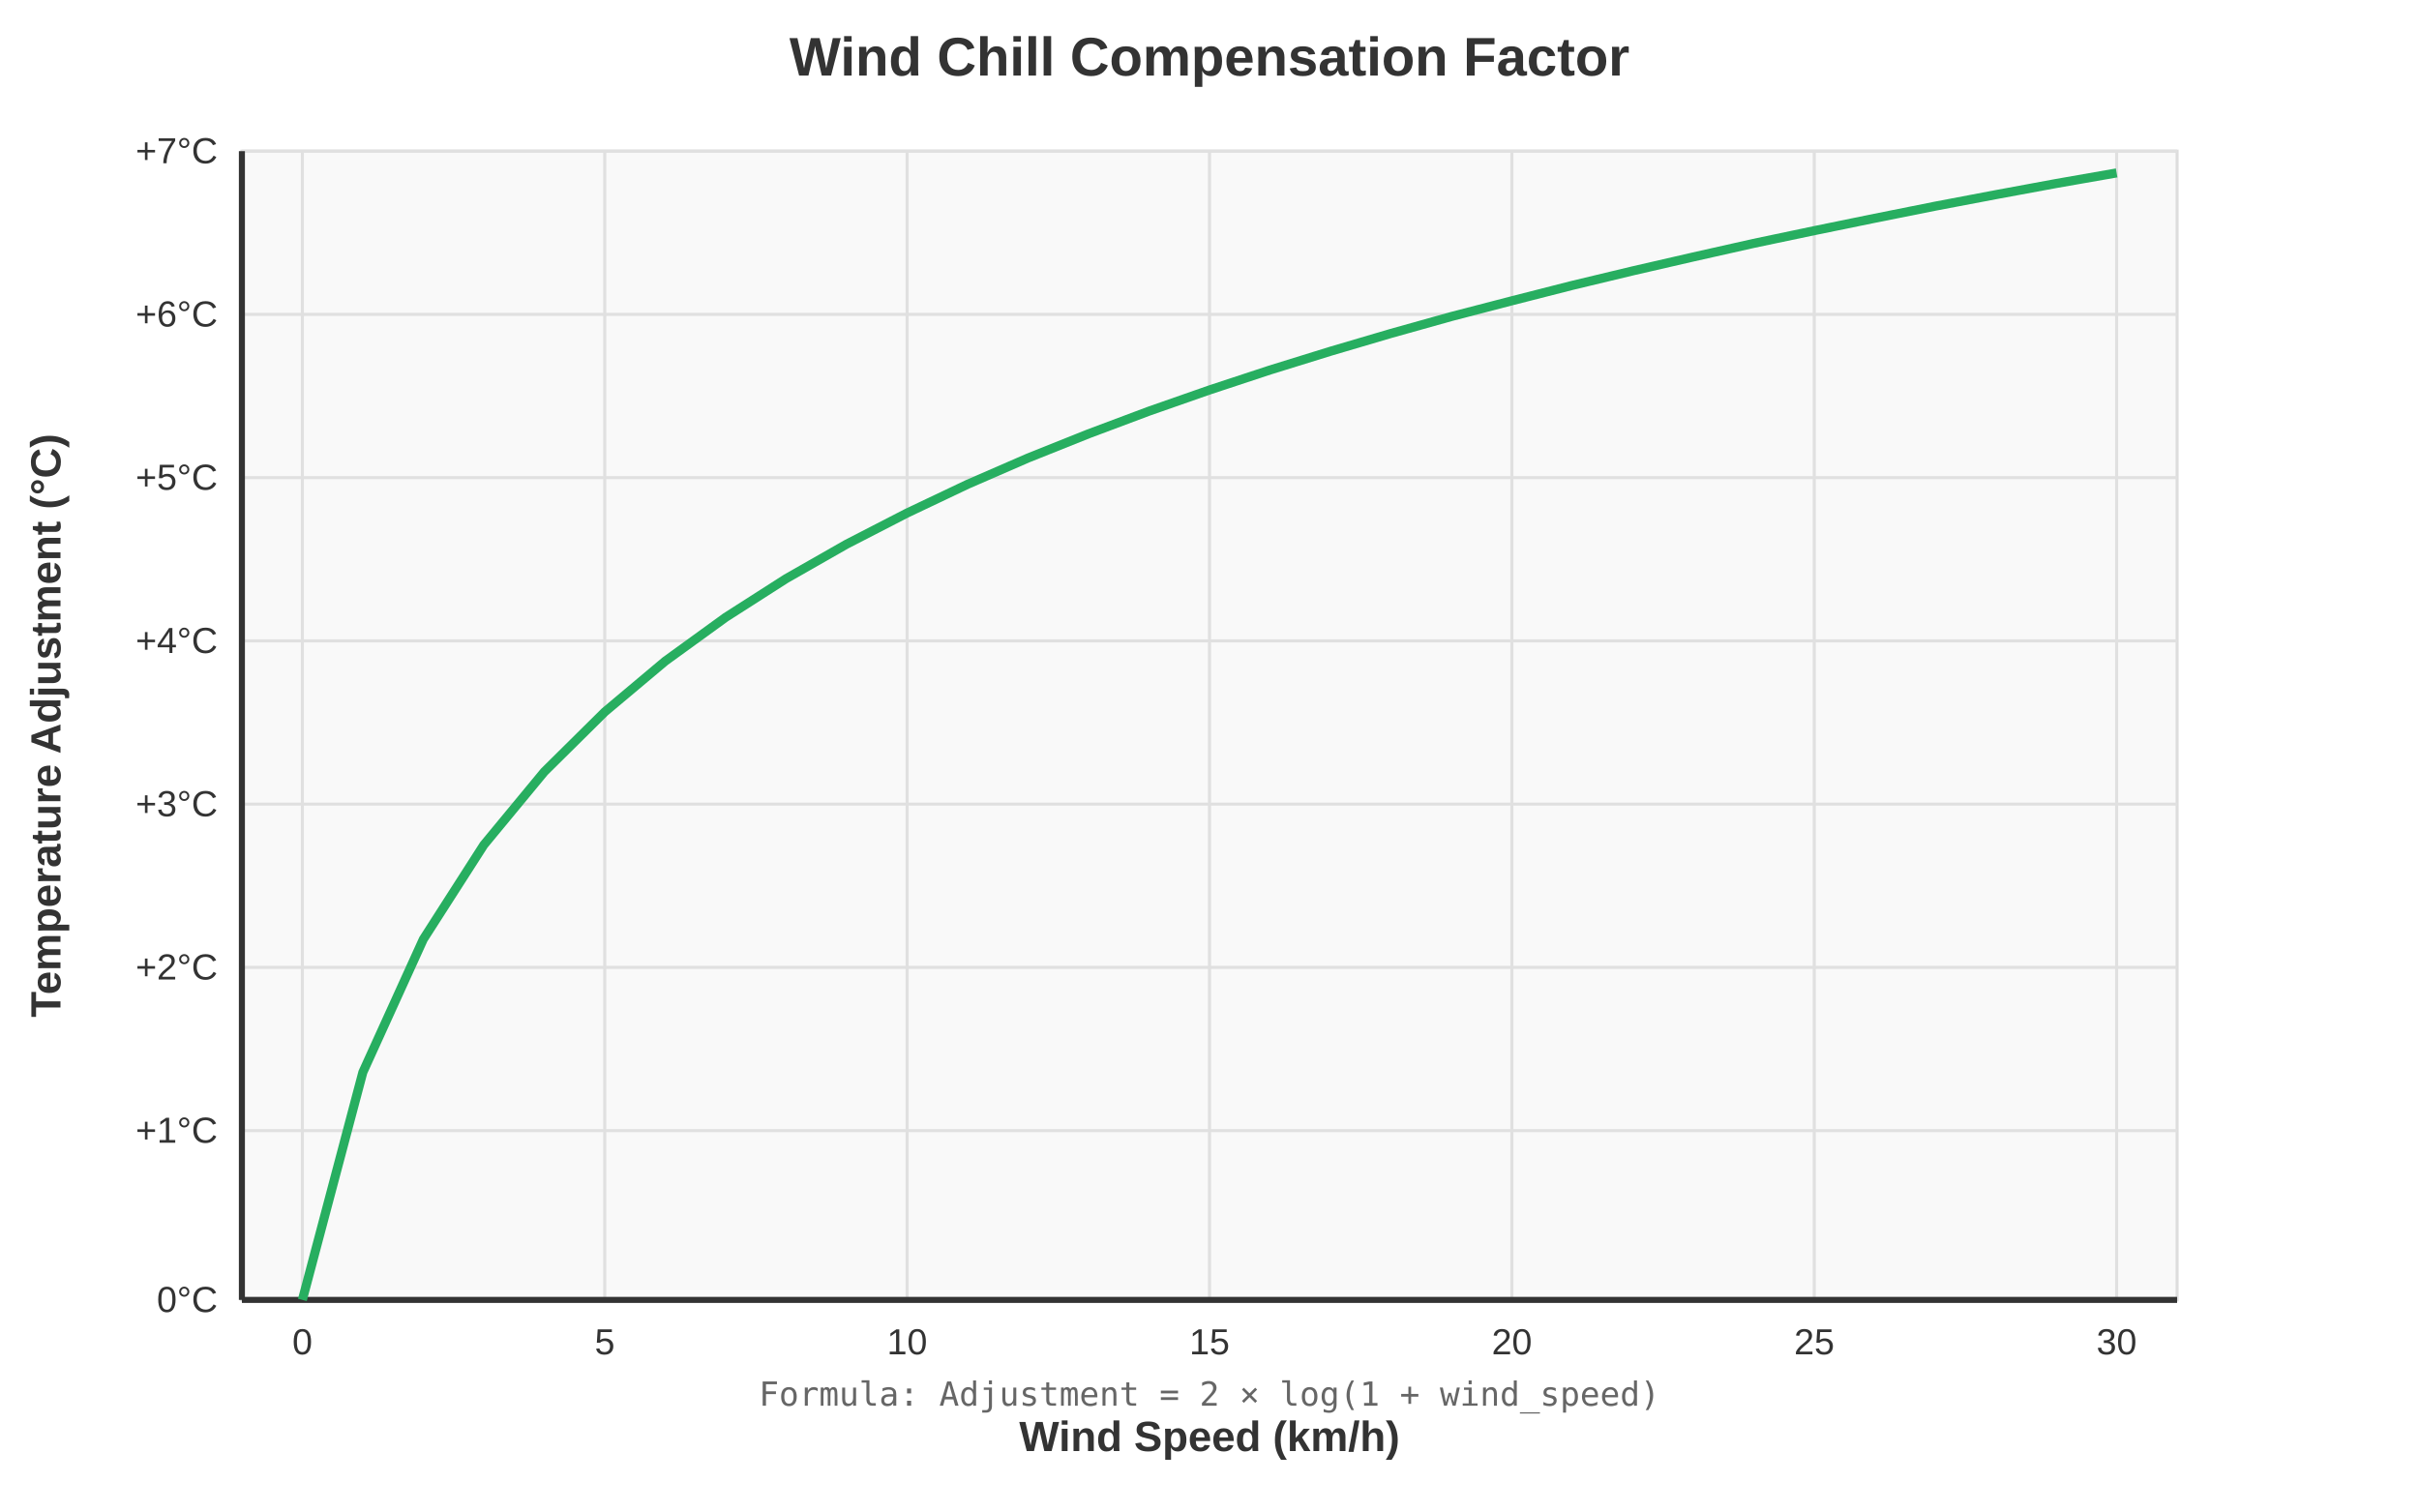
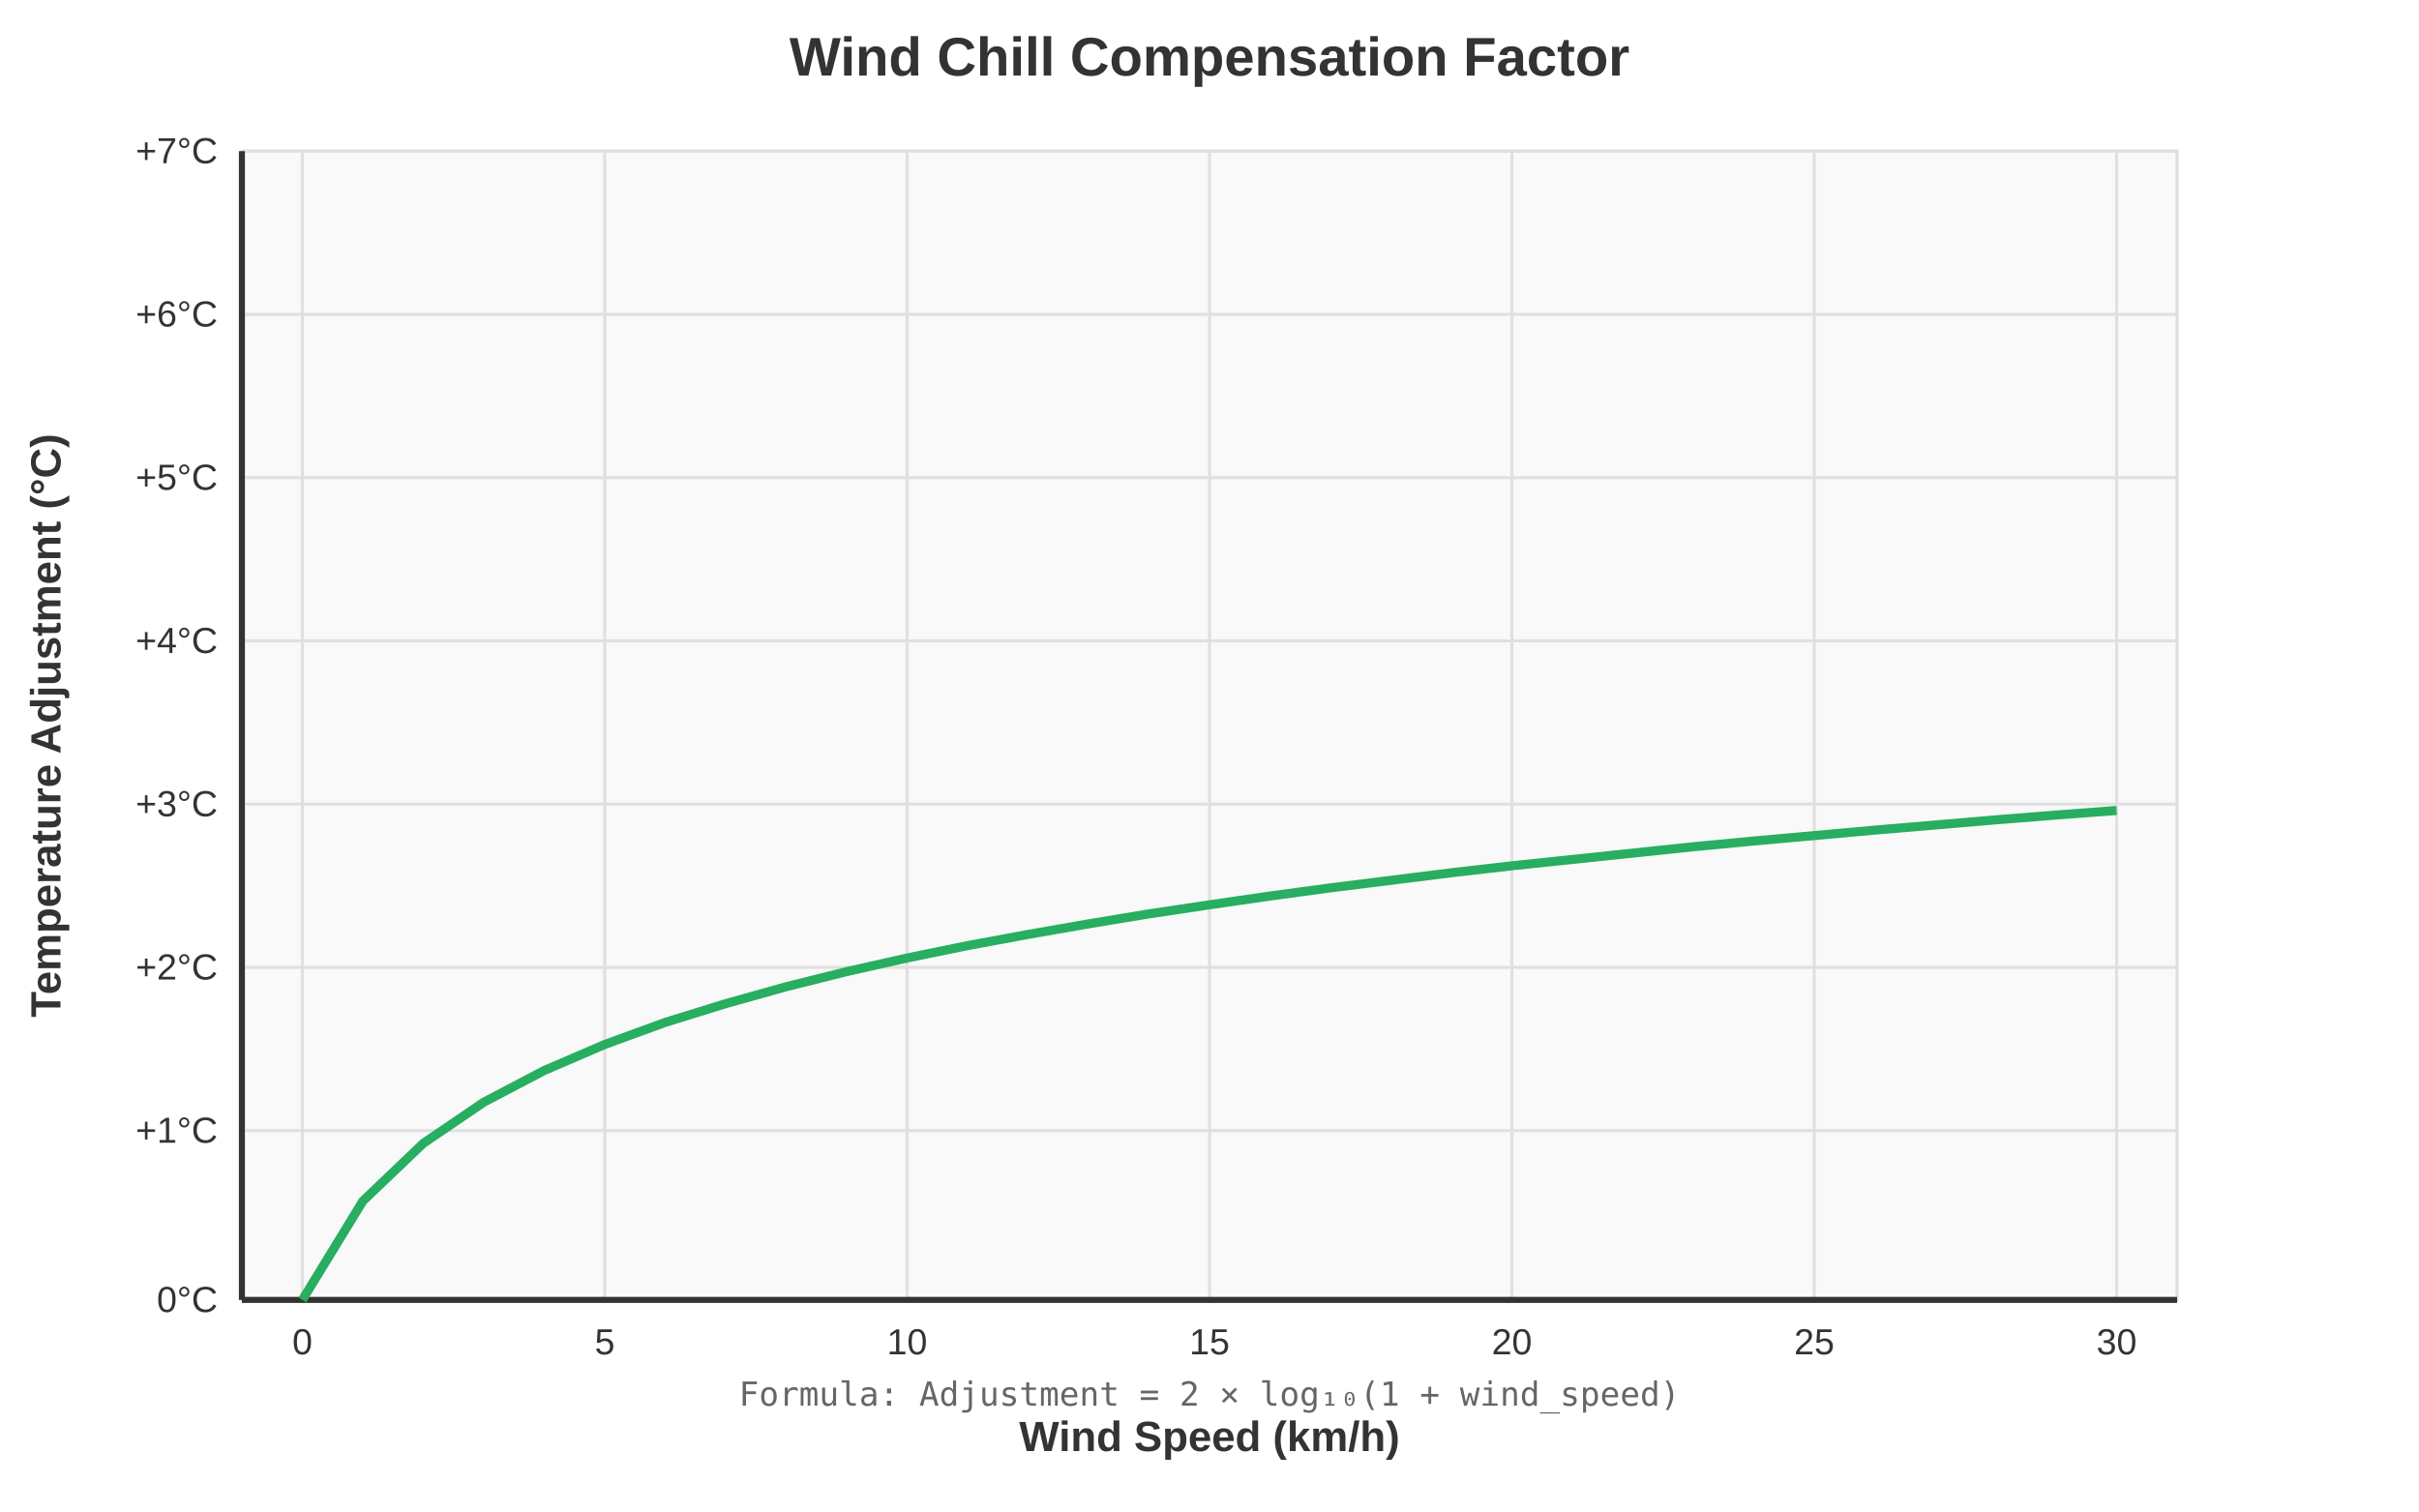
<svg xmlns="http://www.w3.org/2000/svg" viewBox="0 0 800 500">
  <text x="400" y="25" font-family="Arial, sans-serif" font-size="18" font-weight="bold" text-anchor="middle" fill="#333">
    Wind Chill Compensation Factor
  </text>
  <rect x="80" y="50" width="640" height="380" fill="#f9f9f9" stroke="#ddd" stroke-width="1" />
  <g stroke="#e0e0e0" stroke-width="1">
    <line x1="80" y1="50" x2="720" y2="50" />
    <line x1="80" y1="104" x2="720" y2="104" />
    <line x1="80" y1="158" x2="720" y2="158" />
    <line x1="80" y1="212" x2="720" y2="212" />
    <line x1="80" y1="266" x2="720" y2="266" />
    <line x1="80" y1="320" x2="720" y2="320" />
    <line x1="80" y1="374" x2="720" y2="374" />
    <line x1="80" y1="430" x2="720" y2="430" />
    <line x1="100" y1="50" x2="100" y2="430" />
    <line x1="200" y1="50" x2="200" y2="430" />
    <line x1="300" y1="50" x2="300" y2="430" />
    <line x1="400" y1="50" x2="400" y2="430" />
    <line x1="500" y1="50" x2="500" y2="430" />
    <line x1="600" y1="50" x2="600" y2="430" />
    <line x1="700" y1="50" x2="700" y2="430" />
  </g>
  <line x1="80" y1="50" x2="80" y2="430" stroke="#333" stroke-width="2" />
  <line x1="80" y1="430" x2="720" y2="430" stroke="#333" stroke-width="2" />
  <g font-family="Arial, sans-serif" font-size="12" fill="#333" text-anchor="end">
    <text x="72" y="54">+7°C</text>
    <text x="72" y="108">+6°C</text>
    <text x="72" y="162">+5°C</text>
    <text x="72" y="216">+4°C</text>
    <text x="72" y="270">+3°C</text>
    <text x="72" y="324">+2°C</text>
    <text x="72" y="378">+1°C</text>
    <text x="72" y="434">0°C</text>
  </g>
  <g font-family="Arial, sans-serif" font-size="12" fill="#333" text-anchor="middle">
    <text x="100" y="448">0</text>
    <text x="200" y="448">5</text>
    <text x="300" y="448">10</text>
    <text x="400" y="448">15</text>
    <text x="500" y="448">20</text>
    <text x="600" y="448">25</text>
    <text x="700" y="448">30</text>
  </g>
  <text x="20" y="240" font-family="Arial, sans-serif" font-size="14" font-weight="bold" fill="#333" text-anchor="middle" transform="rotate(-90 20 240)">
    Temperature Adjustment (°C)
  </text>
  <text x="400" y="480" font-family="Arial, sans-serif" font-size="14" font-weight="bold" fill="#333" text-anchor="middle">
    Wind Speed (km/h)
  </text>
-   <polyline points="100.0,430.0 120.0,354.7 140.0,310.7 160.0,279.5 180.0,255.3 200.0,235.5 220.0,218.7 240.0,204.2 260.0,191.4 280.0,180.0 300.0,169.7 320.0,160.2 340.0,151.5 360.0,143.5 380.0,136.0 400.0,129.0 420.0,122.4 440.0,116.2 460.0,110.3 480.0,104.7 500.0,99.5 520.0,94.4 540.0,89.6 560.0,85.0 580.0,80.5 600.0,76.3 620.0,72.2 640.0,68.2 660.0,64.4 680.0,60.7 700.0,57.2" fill="none" stroke="#27ae60" stroke-width="3" />
+   <polyline points="100.0,430.0 120.0,397.3 140.0,378.2 160.0,364.6 180.0,354.1 200.0,345.5 220.0,338.2 240.0,332.0 260.0,326.4 280.0,321.4 300.0,316.9 320.0,312.8 340.0,309.1 360.0,305.6 380.0,302.3 400.0,299.3 420.0,296.4 440.0,293.7 460.0,291.2 480.0,288.7 500.0,286.4 520.0,284.3 540.0,282.2 560.0,280.1 580.0,278.2 600.0,276.4 620.0,274.6 640.0,272.9 660.0,271.2 680.0,269.6 700.0,268.1" fill="none" stroke="#27ae60" stroke-width="3" />
  <text x="400" y="465" font-family="monospace" font-size="11" fill="#666" text-anchor="middle">
-     Formula: Adjustment = 2 × log(1 + wind_speed)
+     Formula: Adjustment = 2 × log₁₀(1 + wind_speed)
  </text>
</svg>
